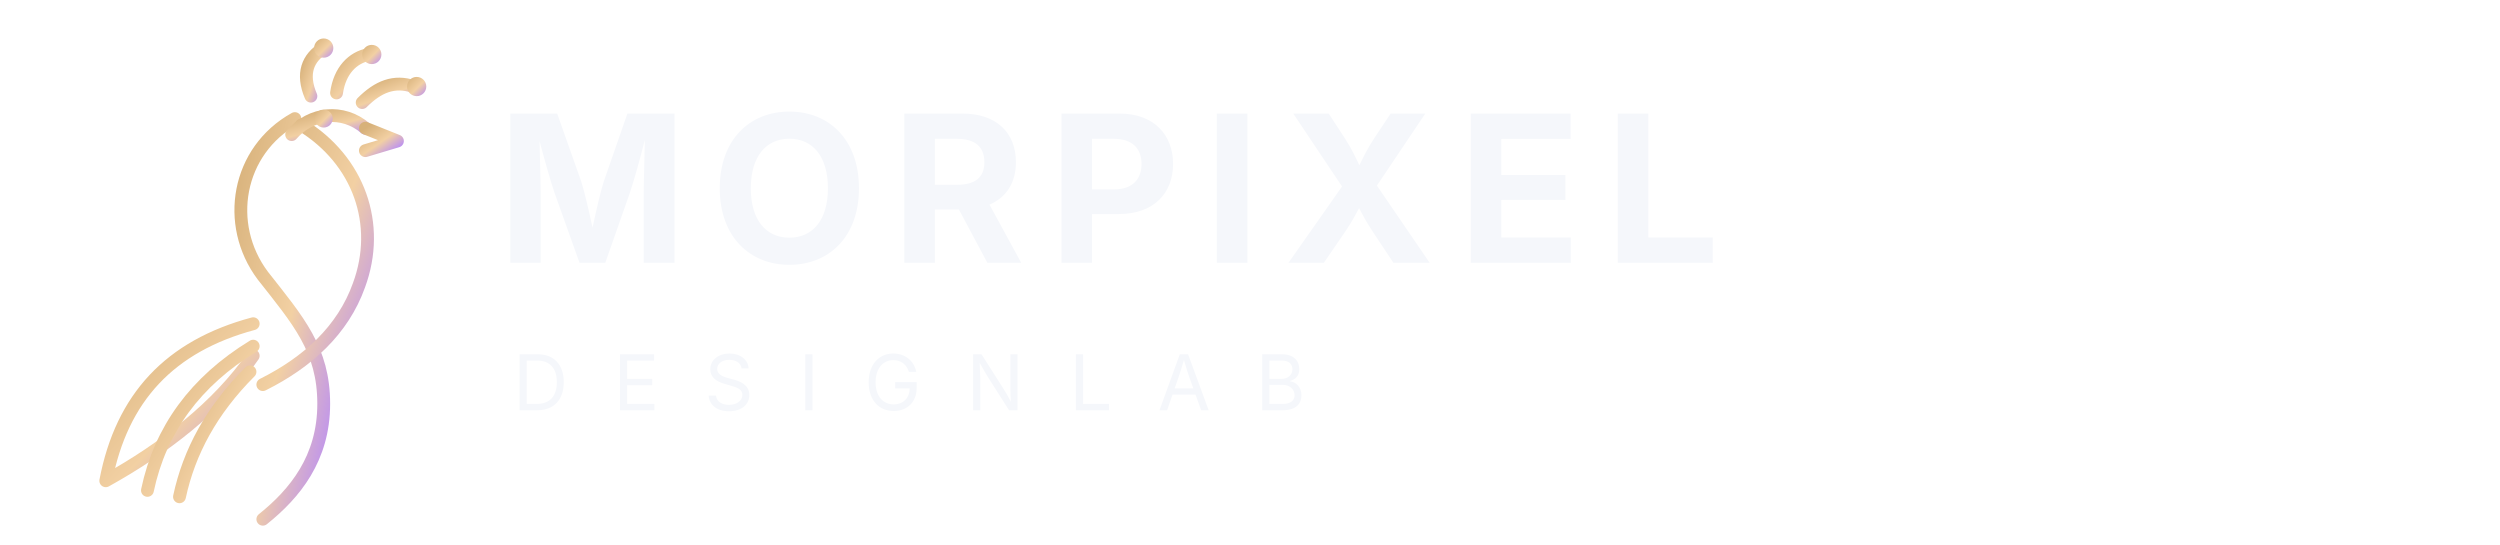
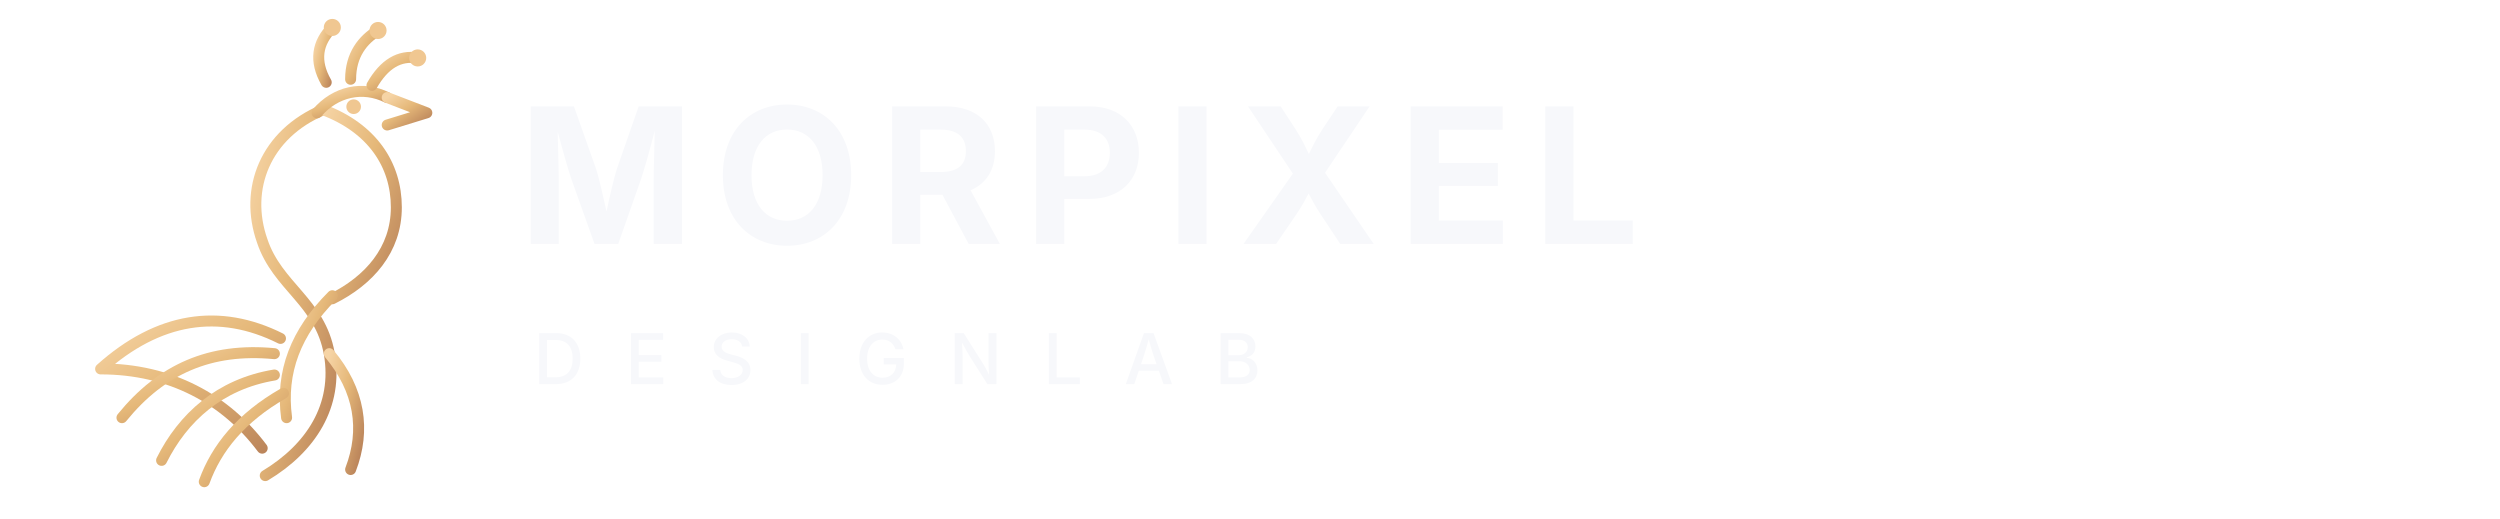
- <svg xmlns="http://www.w3.org/2000/svg" viewBox="0 0 780 170" role="img" aria-label="MORPIXEL Designlab">
+ <svg xmlns="http://www.w3.org/2000/svg" viewBox="0 0 820 170" role="img" aria-label="MORPIXEL Designlab">
  <defs>
-     <linearGradient id="g" x1="0" y1="0" x2="1" y2="1">
-       <stop offset="0" stop-color="#d7b17a" />
-       <stop offset="0.55" stop-color="#f2d0a3" />
-       <stop offset="1" stop-color="#b88cf7" />
+     <linearGradient id="peacockGold" x1="0" y1="0" x2="1" y2="1">
+       <stop offset="0" stop-color="#f6d4a5" />
+       <stop offset="0.45" stop-color="#e5b879" />
+       <stop offset="1" stop-color="#b98259" />
    </linearGradient>
  </defs>
-   <g transform="translate(18,12)" fill="none" stroke="url(#g)" stroke-width="4" stroke-linecap="round" stroke-linejoin="round">
-     <path d="M74 25c-18 10-22 33-10 49 11 14 19 23 19 40 0 17-9 28-19 36" />
-     <path d="M76 27c18 11 25 31 18 50-5 14-16 24-30 31" />
-     <path d="M73 30c6-7 16-8 23-2" />
-     <path d="M96 28l10 4-10 3" />
-     <circle cx="83" cy="25" r="2.8" fill="url(#g)" stroke="none" />
-     <path d="M61 89c-26 7-41 23-46 49 18-10 35-23 46-39" />
-     <path d="M61 96c-18 11-29 26-33 45" />
-     <path d="M60 104c-12 12-19 25-22 39" />
-     <path d="M79 18c-3-7-1-12 4-15" />
-     <path d="M87 17c1-7 5-11 10-12" />
-     <path d="M95 20c5-5 10-7 16-5" />
-     <circle cx="83" cy="3" r="3" fill="url(#g)" stroke="none" />
-     <circle cx="98" cy="5" r="3" fill="url(#g)" stroke="none" />
-     <circle cx="112" cy="15" r="3" fill="url(#g)" stroke="none" />
+   <g transform="translate(14,5)" fill="none" stroke="url(#peacockGold)" stroke-width="3.6" stroke-linecap="round" stroke-linejoin="round">
+     <path d="M92 31              C73 39,66 57,72 74              C77 89,91 94,94 111              C97 128,88 142,73 151" />
+     <path d="M92 31              C108 37,116 49,116 63              C116 77,107 87,95 93" />
+     <path d="M90 32 C96 25,105 23,113 27" />
+     <path d="M113 27 L126 32 L113 36" />
+     <circle cx="102" cy="30" r="2.4" fill="#f0c791" stroke="none" />
+     <path d="M93 22 C89 15,90 9,95 4" />
+     <path d="M101 21 C101 13,105 8,110 5" />
+     <path d="M108 23 C112 16,117 13,123 14" />
+     <circle cx="95" cy="4" r="2.8" fill="#f0c791" stroke="none" />
+     <circle cx="110" cy="5" r="2.8" fill="#f0c791" stroke="none" />
+     <circle cx="123" cy="14" r="2.8" fill="#f0c791" stroke="none" />
+     <path d="M95 92 C83 104,78 117,80 132" />
+     <path d="M94 111 C104 123,106 136,101 149" />
+     <path d="M78 106 C58 96,38 99,19 116 C42 116,60 126,72 142" />
+     <path d="M76 111 C55 109,39 116,26 132" />
+     <path d="M76 118 C58 121,46 132,39 146" />
+     <path d="M79 124 C65 132,57 142,53 153" />
  </g>
-   <g fill="#f5f7fb">
-     <text x="155" y="82" font-family="Inter,Arial,sans-serif" font-size="64" font-weight="700" letter-spacing="7">MORPIXEL</text>
-     <text x="160" y="128" font-family="Inter,Arial,sans-serif" font-size="24" font-weight="400" letter-spacing="14">DESIGNLAB</text>
+   <g fill="#f7f8fb">
+     <text x="170" y="80" font-family="Inter,Arial,sans-serif" font-size="62" font-weight="750" letter-spacing="6.5">MORPIXEL</text>
+     <text x="175" y="126" font-family="Inter,Arial,sans-serif" font-size="23" font-weight="450" letter-spacing="13.5">DESIGNLAB</text>
  </g>
</svg>
